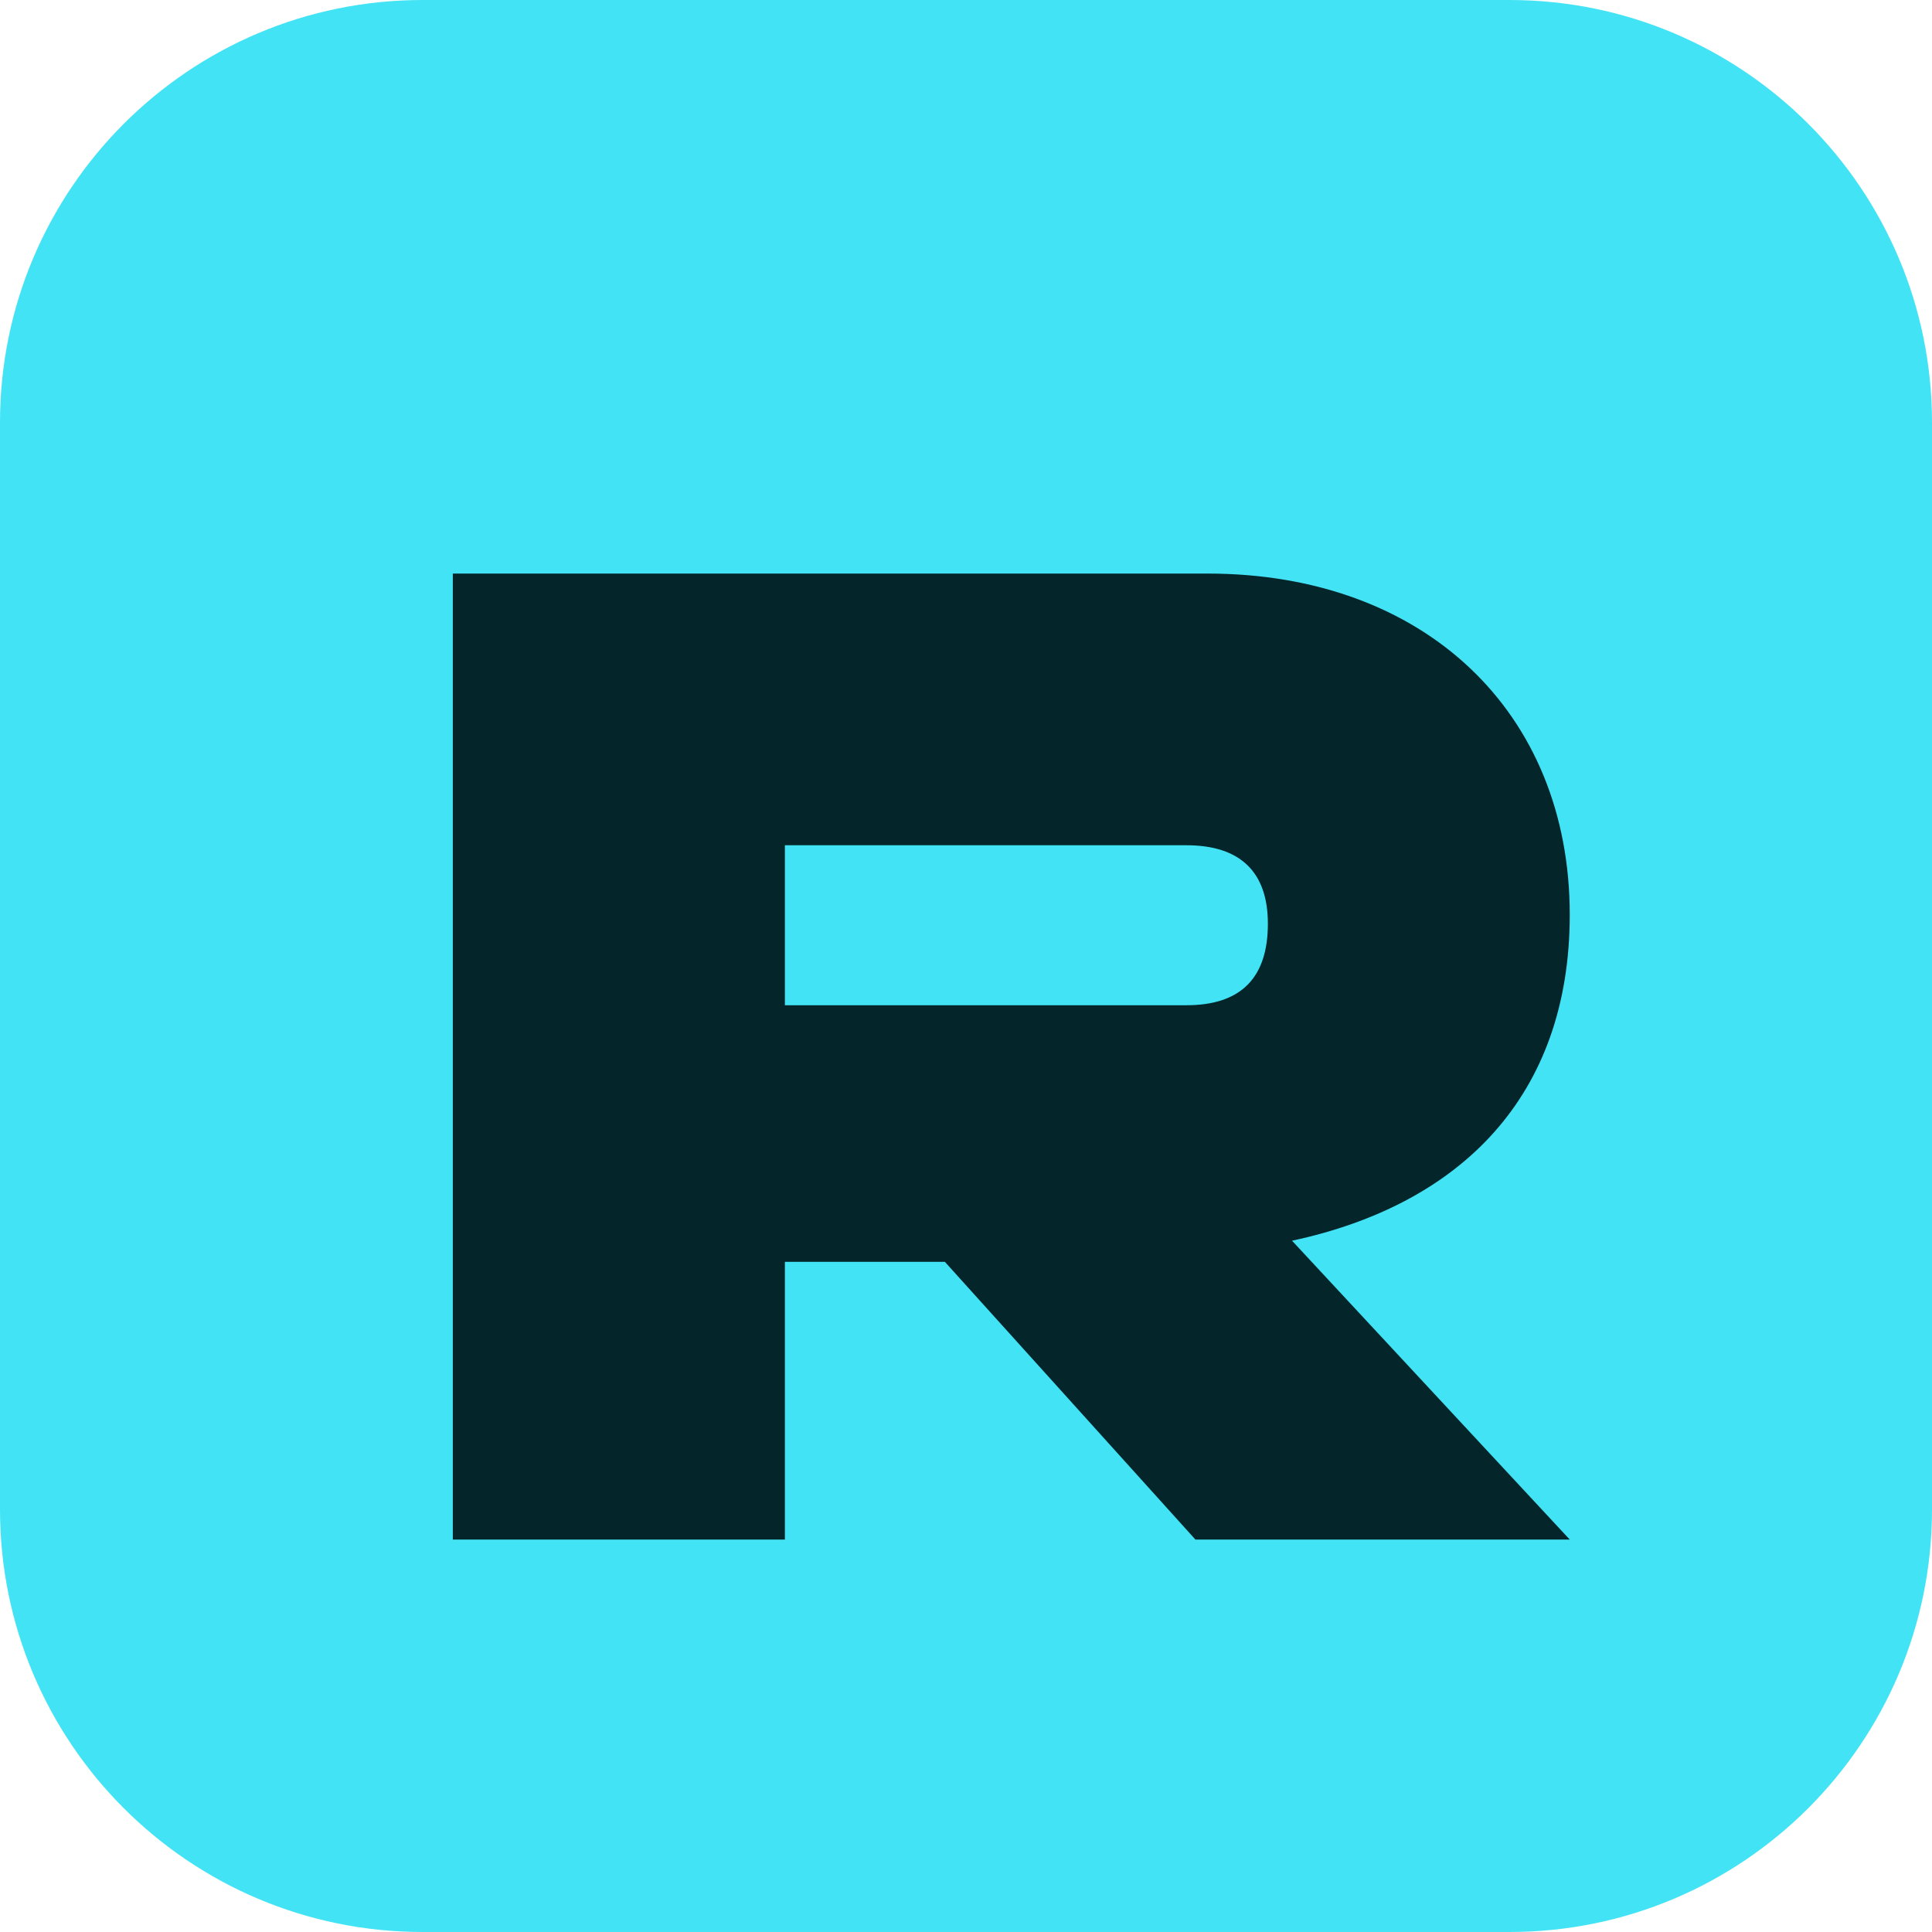
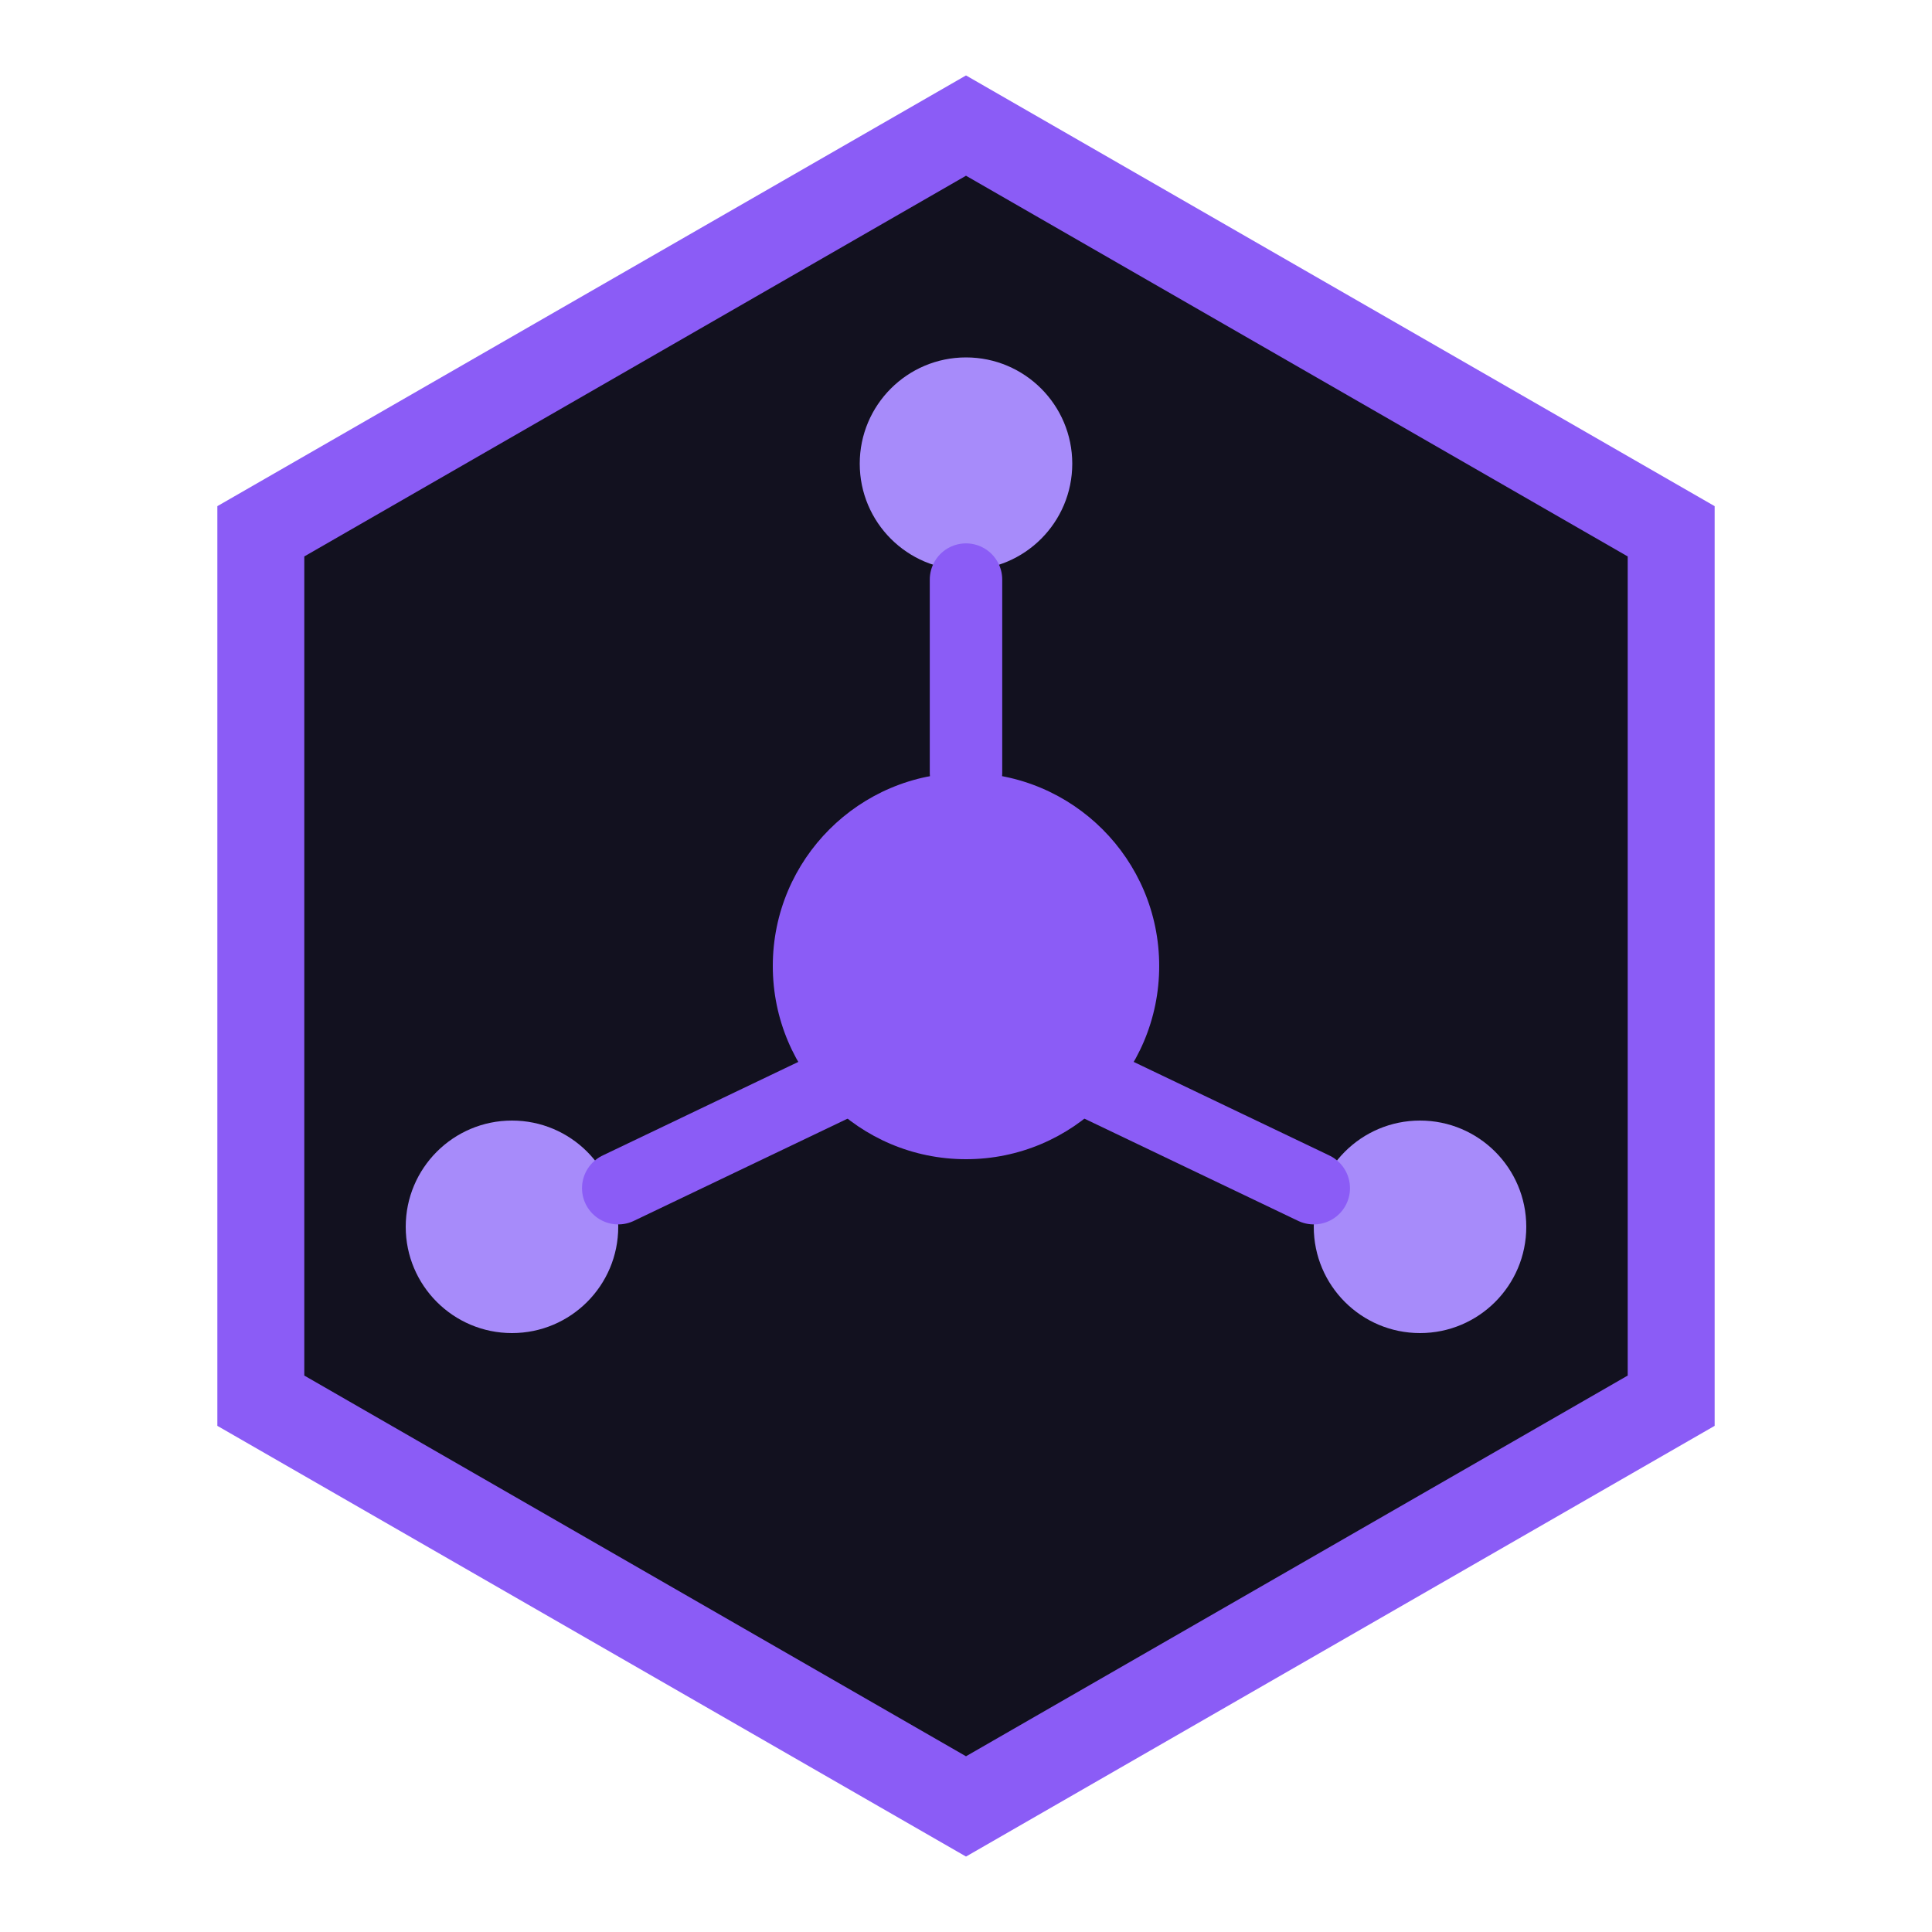
- <svg xmlns="http://www.w3.org/2000/svg" viewBox="0 0 64 64" role="img" aria-label="Relay">
-   <rect width="64" height="64" rx="14" fill="#42e3f5" />
-   <path d="M15 19h25c7.2 0 12 4.6 12 11.3 0 6-3.6 9.6-9.2 10.8L52 51H39.6l-8.3-9.2H26V51H15V19Zm11 9v5.3h13.3c1.8 0 2.7-.9 2.7-2.7 0-1.7-.9-2.6-2.7-2.6H26Z" fill="#04262b" />
+ <svg xmlns="http://www.w3.org/2000/svg" viewBox="0 0 40 40" fill="none">
+   <path d="M20 2.6 34.6 11v18L20 37.4 5.4 29V11z" fill="#12111f" stroke="#8b5cf6" stroke-width="1.8" />
+   <circle cx="20" cy="20" r="4" fill="#8b5cf6" />
+   <circle cx="20" cy="9.6" r="2.2" fill="#a78bfa" />
+   <circle cx="29.4" cy="25.4" r="2.2" fill="#a78bfa" />
+   <circle cx="10.6" cy="25.4" r="2.2" fill="#a78bfa" />
+   <path d="M20 12v4M22.6 22.4l4.6 2.2M17.4 22.4l-4.6 2.2" stroke="#8b5cf6" stroke-width="1.5" stroke-linecap="round" />
</svg>
